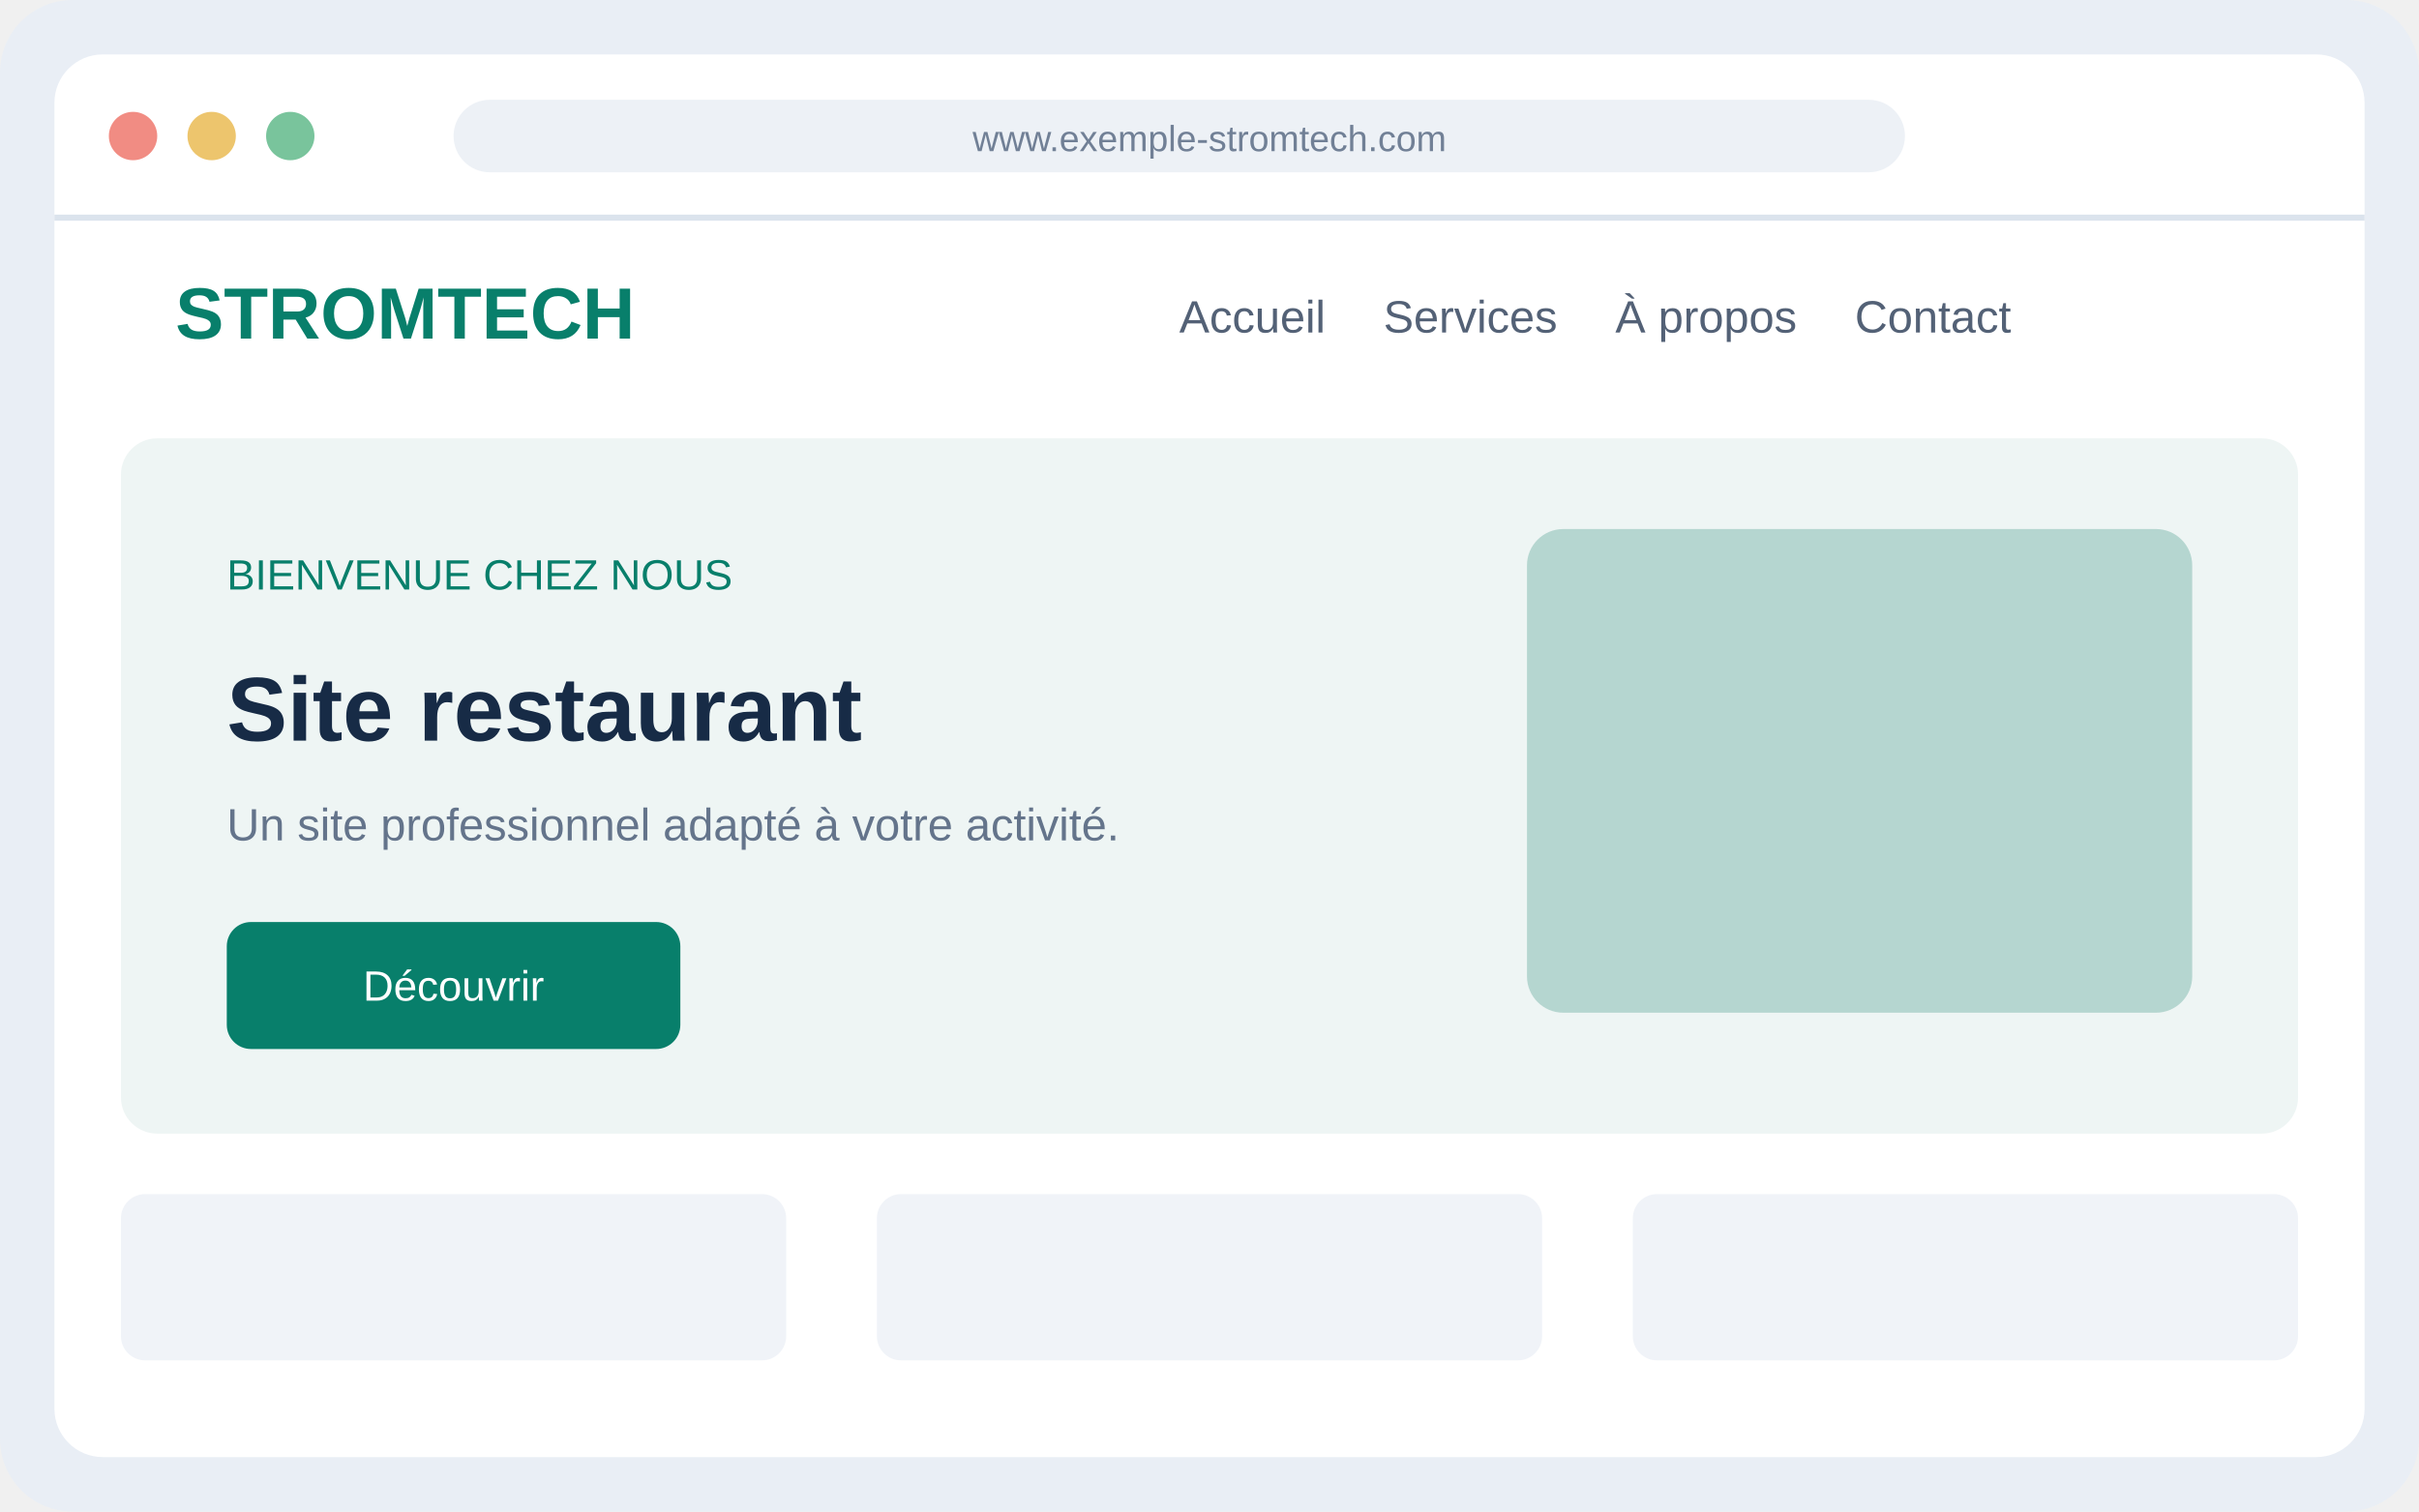
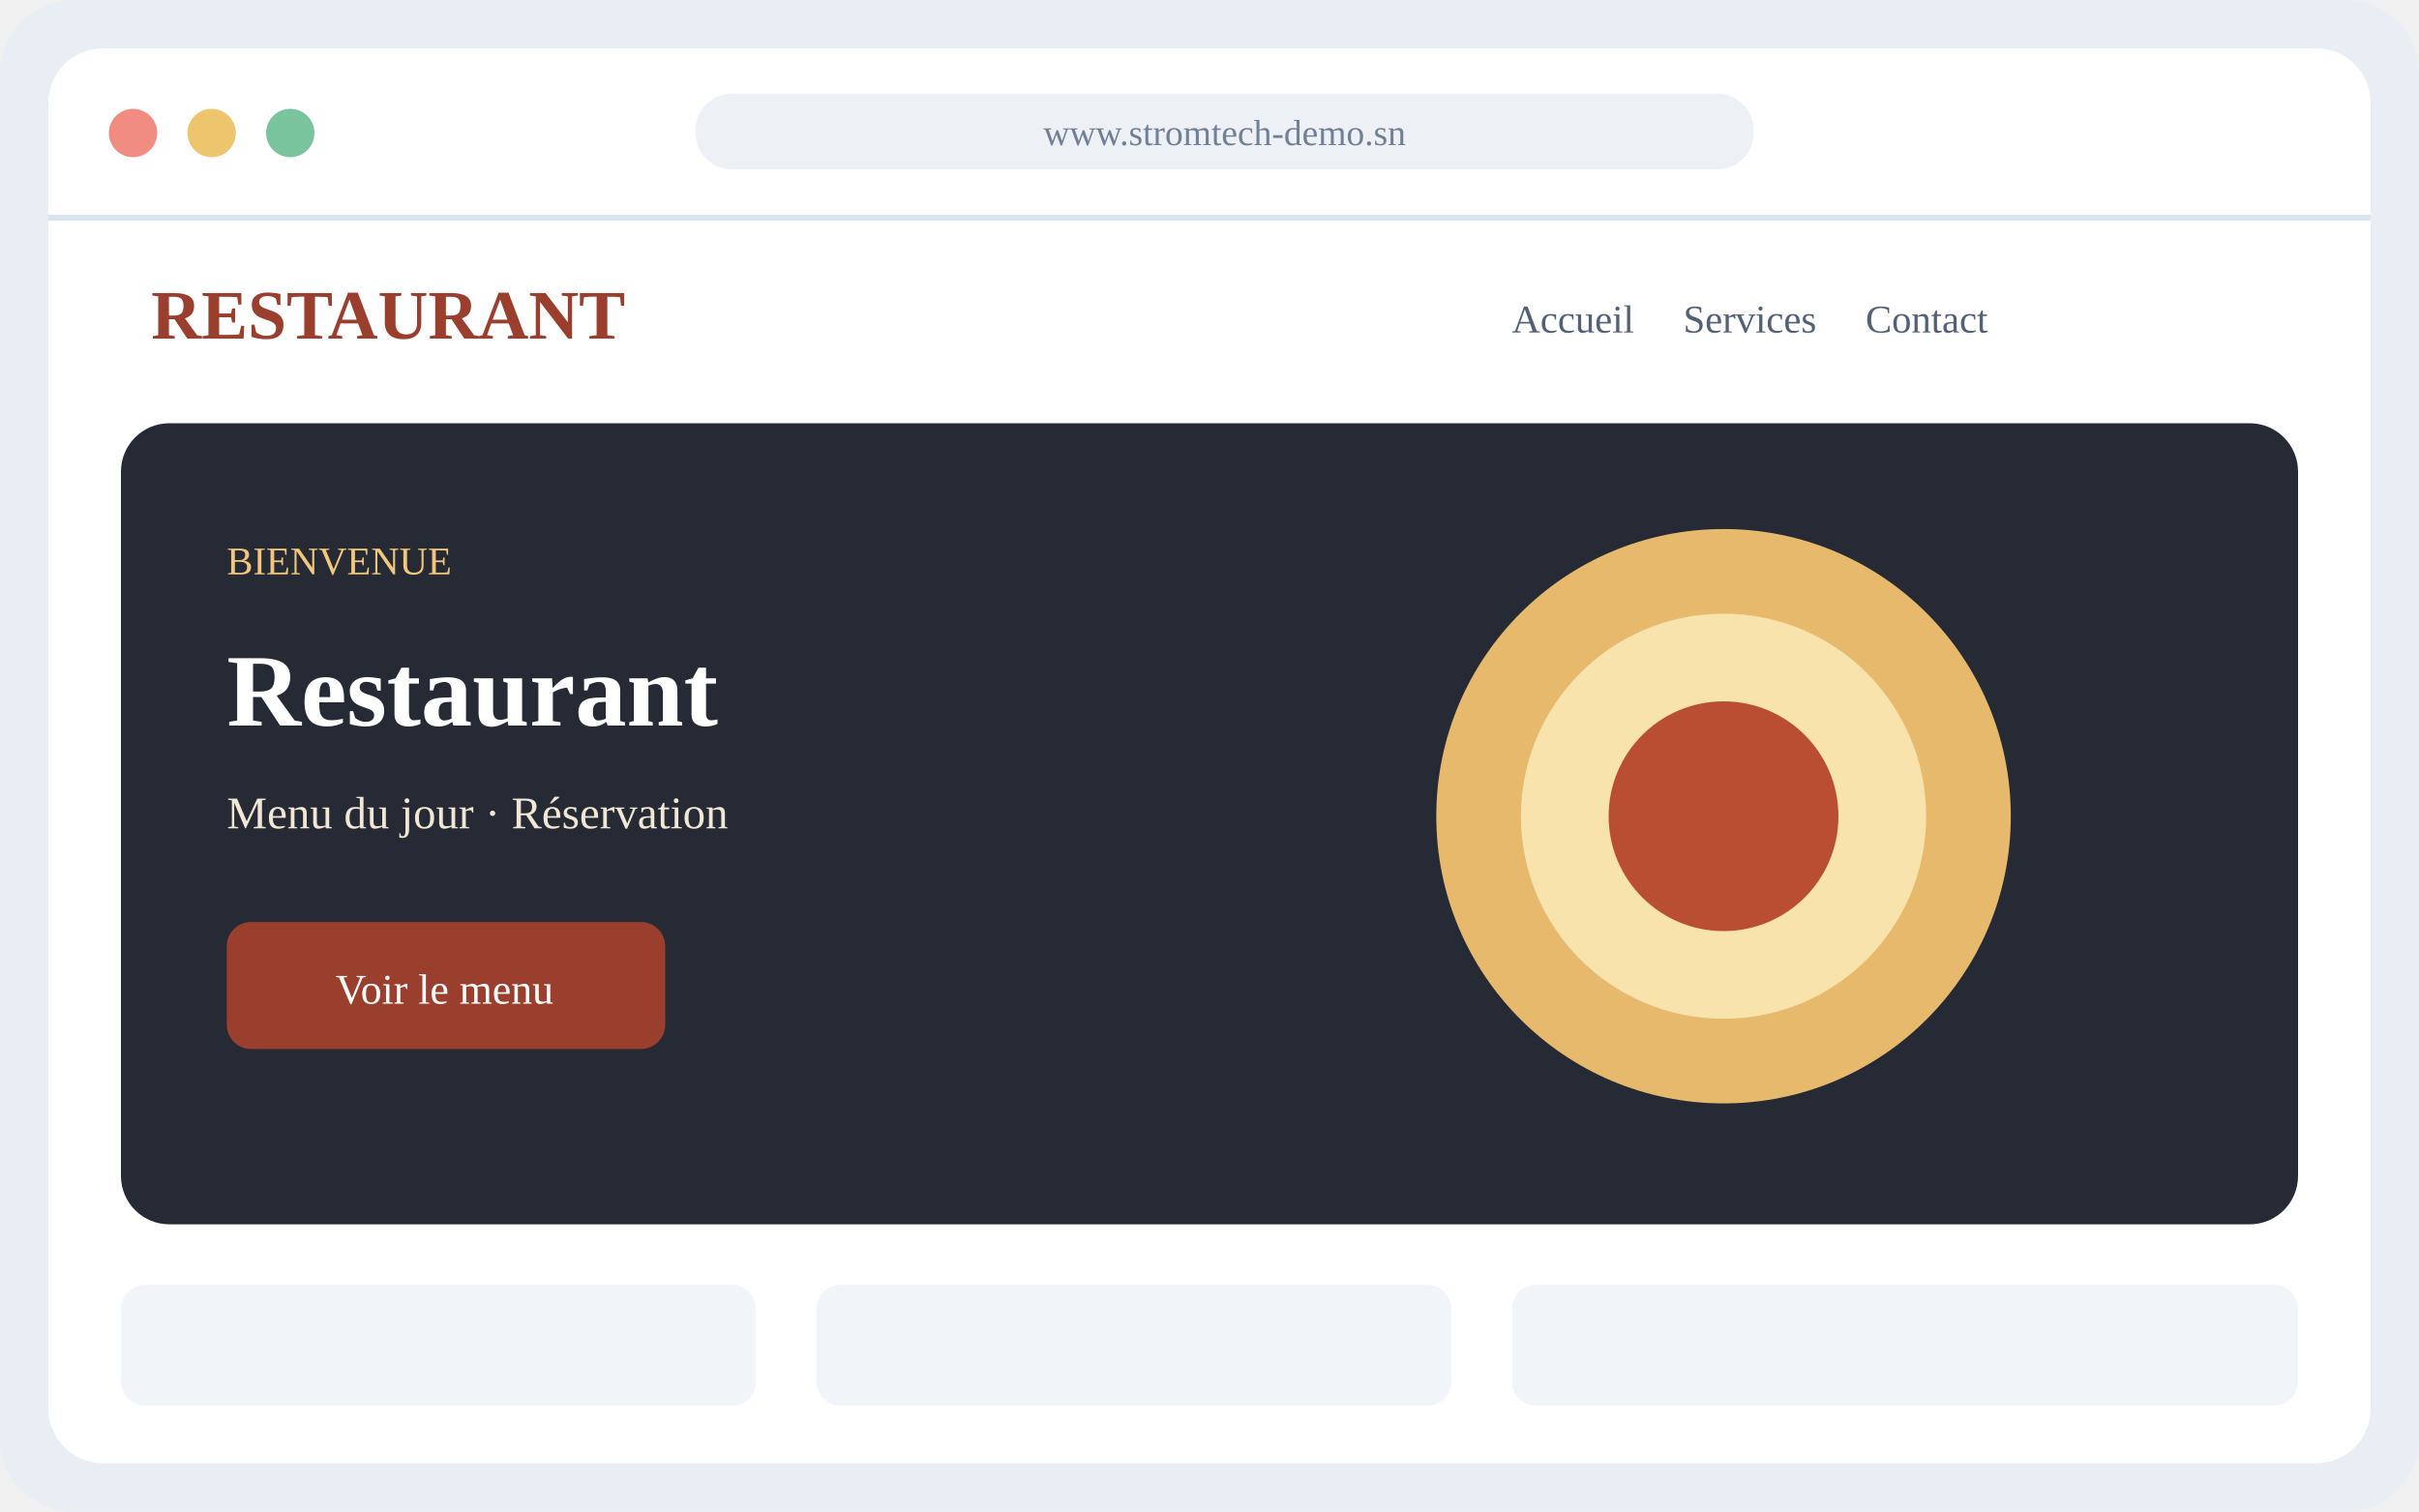
<svg xmlns="http://www.w3.org/2000/svg" width="800" height="500" viewBox="0 0 800 500">
  <rect width="800" height="500" rx="24" fill="#e9eef5" />
-   <rect x="18" y="18" width="764" height="464" rx="16" fill="#fff" />
-   <path d="M18 72H782" stroke="#dbe3ed" stroke-width="2" />
-   <circle cx="44" cy="45" r="8" fill="#f18c83" />
-   <circle cx="70" cy="45" r="8" fill="#edc56d" />
-   <circle cx="96" cy="45" r="8" fill="#79c49c" />
-   <rect x="150" y="33" width="480" height="24" rx="12" fill="#edf1f6" />
-   <text x="400" y="50" text-anchor="middle" font-family="Arial" font-size="12" fill="#718096">www.exemple-stromtech.com</text>
-   <text x="58" y="112" font-family="Arial" font-size="24" font-weight="bold" fill="#087f6b">STROMTECH</text>
-   <text x="390" y="110" font-family="Arial" font-size="15" fill="#536176">Accueil　 Services　 À propos　 Contact</text>
-   <rect x="40" y="145" width="720" height="230" rx="12" fill="#eef5f4" />
-   <text x="75" y="195" font-family="Arial" font-size="14" fill="#087f6b">BIENVENUE CHEZ NOUS</text>
-   <text x="75" y="245" font-family="Arial" font-size="30" font-weight="bold" fill="#172b46">Site restaurant</text>
-   <text x="75" y="278" font-family="Arial" font-size="15" fill="#64748b">Un site professionnel adapté à votre activité.</text>
-   <rect x="75" y="305" width="150" height="42" rx="8" fill="#087f6b" />
-   <text x="150" y="331" text-anchor="middle" font-family="Arial" font-size="14" fill="#fff">Découvrir</text>
-   <rect x="505" y="175" width="220" height="160" rx="12" fill="#b5d6d0" />
-   <rect x="40" y="395" width="220" height="55" rx="8" fill="#f0f3f8" />
-   <rect x="290" y="395" width="220" height="55" rx="8" fill="#f0f3f8" />
-   <rect x="540" y="395" width="220" height="55" rx="8" fill="#f0f3f8" />
+   <rect x="16" y="16" width="768" height="468" rx="18" fill="white" />
+   <path d="M16 72H784" stroke="#dbe3ed" stroke-width="2" />
+   <circle cx="44" cy="44" r="8" fill="#f18c83" />
+   <circle cx="70" cy="44" r="8" fill="#edc56d" />
+   <circle cx="96" cy="44" r="8" fill="#79c49c" />
+   <rect x="230" y="31" width="350" height="25" rx="12" fill="#edf1f6" />
+   <text x="405" y="48" text-anchor="middle" font-size="12" fill="#718096">www.stromtech-demo.sn</text>
+   <text x="50" y="112" font-size="23" font-weight="bold" fill="#9a3e2e">RESTAURANT</text>
+   <text x="500" y="110" font-size="13" fill="#536176">Accueil　 Services　 Contact</text>
+   <rect x="40" y="140" width="720" height="265" rx="16" fill="#252a35" />
+   <text x="75" y="190" font-size="13" fill="#f3c77b">BIENVENUE</text>
+   <text x="75" y="240" font-size="34" font-weight="bold" fill="#fff">Restaurant</text>
+   <text x="75" y="274" font-size="15" fill="#f2e6d4">Menu du jour · Réservation</text>
+   <rect x="75" y="305" width="145" height="42" rx="8" fill="#9a3e2e" />
+   <text x="147" y="332" text-anchor="middle" font-size="14" fill="white">Voir le menu</text>
+   <circle cx="570" cy="270" r="95" fill="#e7b96c" />
+   <circle cx="570" cy="270" r="67" fill="#f8e3ad" />
+   <circle cx="570" cy="270" r="38" fill="#b94e32" />
+   <rect x="40" y="425" width="210" height="40" rx="8" fill="#f1f5f9" />
+   <rect x="270" y="425" width="210" height="40" rx="8" fill="#f1f5f9" />
+   <rect x="500" y="425" width="260" height="40" rx="8" fill="#f1f5f9" />
</svg>
